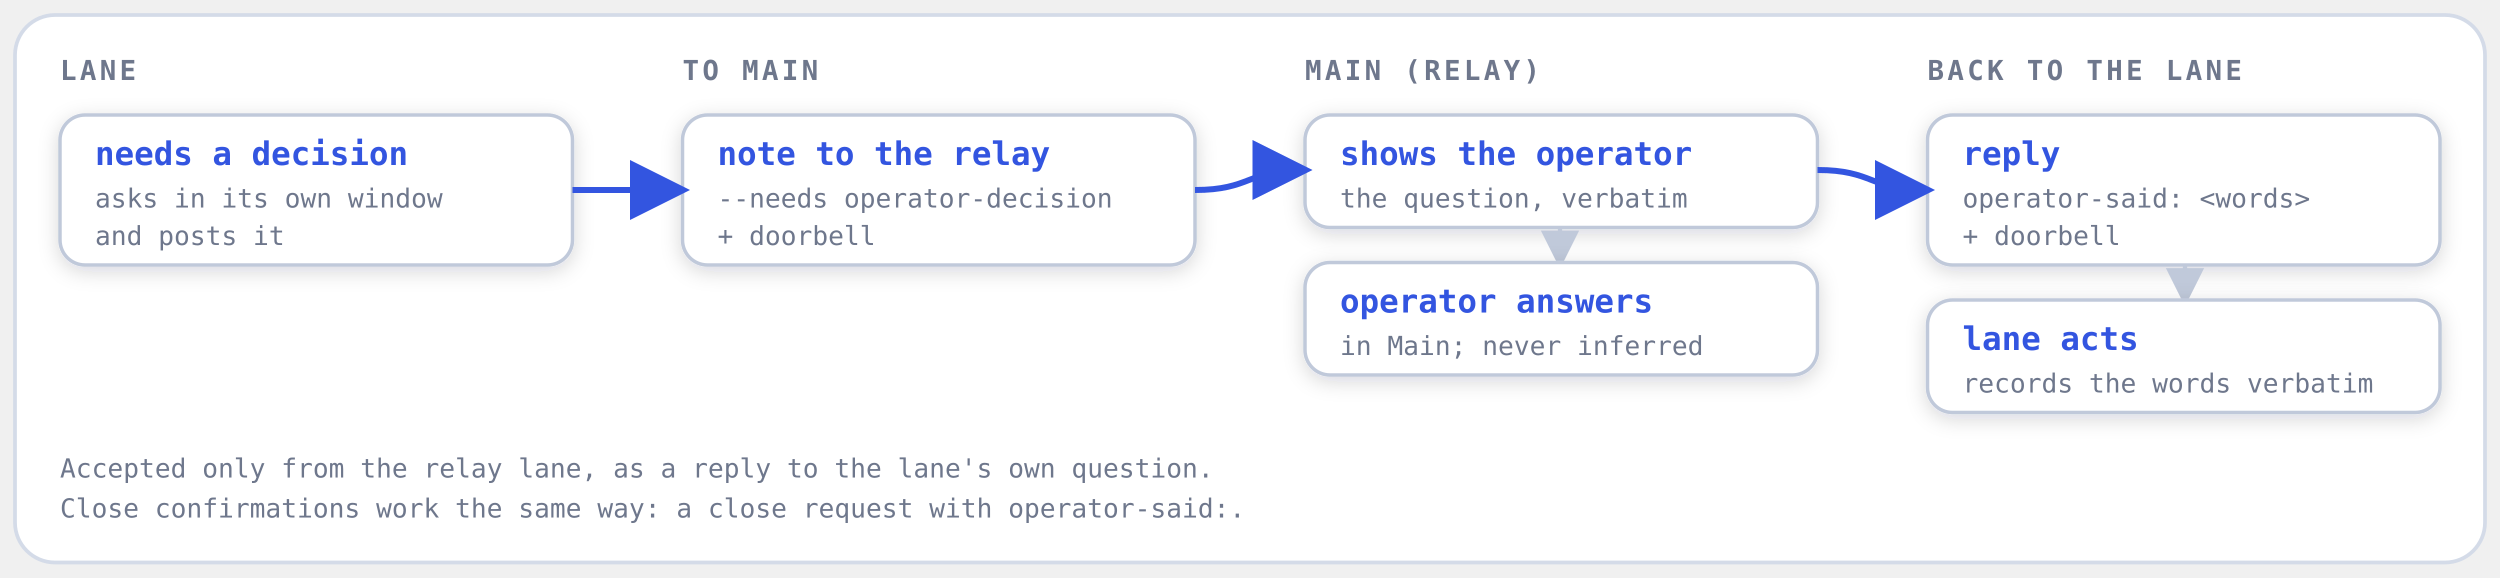
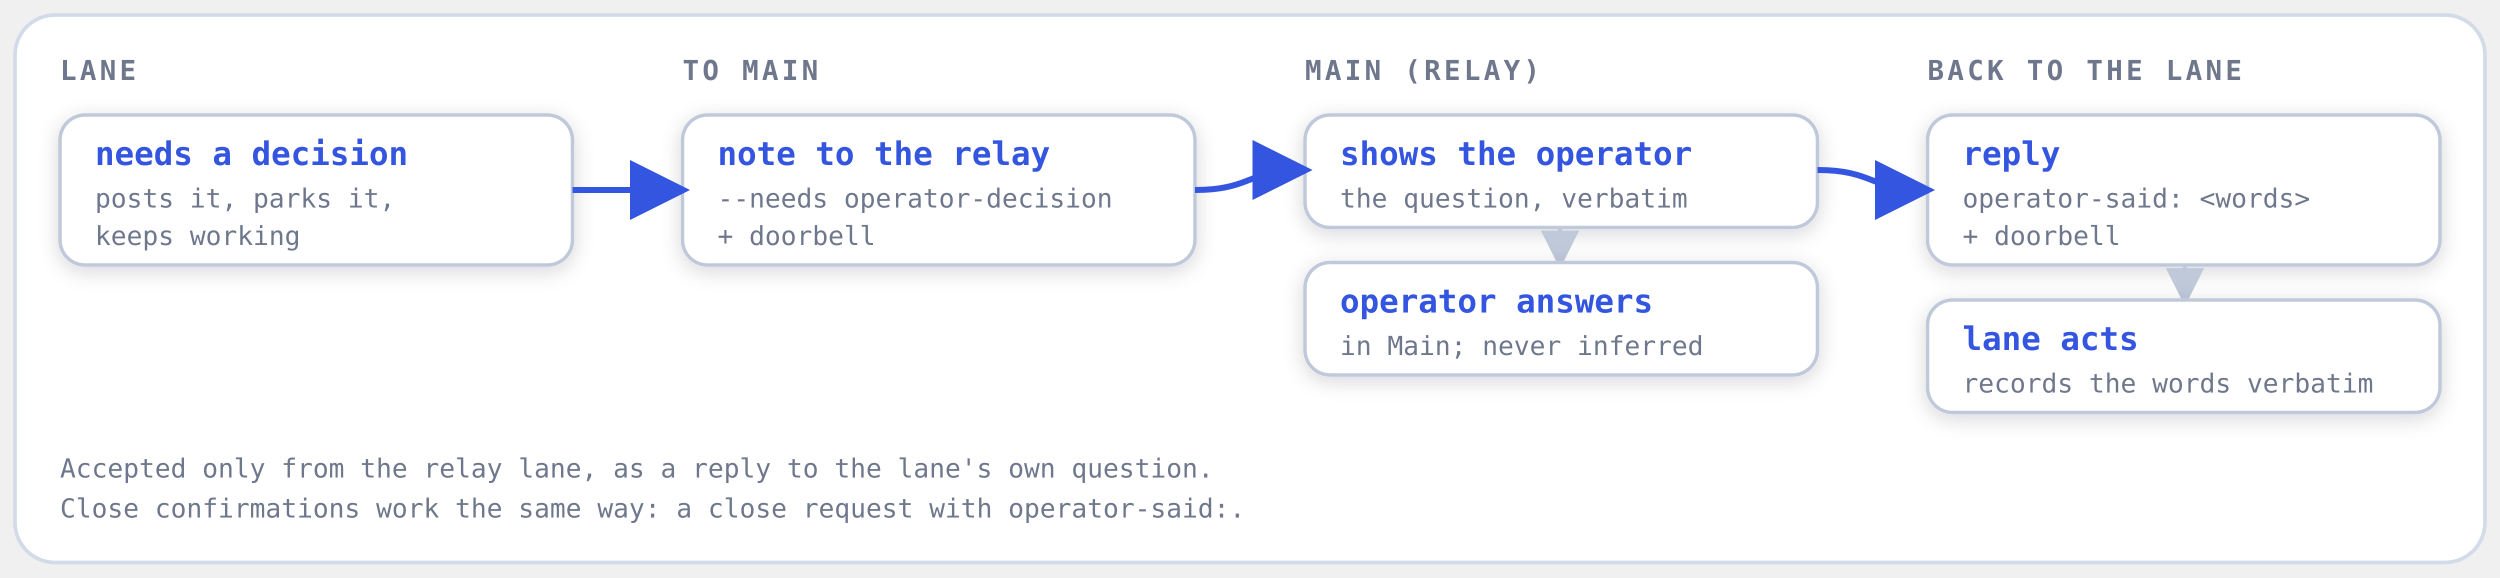
- <svg xmlns="http://www.w3.org/2000/svg" viewBox="0 0 1000 231" font-family="ui-monospace,'Cascadia Code','SF Mono',Consolas,monospace" role="img" aria-label="A lane that needs an operator decision asks in its own window and posts the question to the operator relay lane, Main, with a doorbell. Main shows the question verbatim, waits for the operator's answer, and replies with the operator's exact words on an operator-said line. The lane records the words and acts on them.">
+ <svg xmlns="http://www.w3.org/2000/svg" viewBox="0 0 1000 231" font-family="ui-monospace,'Cascadia Code','SF Mono',Consolas,monospace" role="img" aria-label="A lane that needs an operator decision posts the question to the operator relay lane, Main, with a doorbell, parks that item and continues its other work; it never asks in its own window. Main shows the question verbatim, waits for the operator's answer, and replies with the operator's exact words on an operator-said line. The lane records the words and acts on them.">
  <defs>
    <marker id="ar-light" markerWidth="9" markerHeight="9" refX="7.5" refY="4.5" orient="auto">
      <path d="M0,0 L9,4.5 L0,9 Z" fill="#C0C9DA" />
    </marker>
    <marker id="ar-s-light" markerWidth="10" markerHeight="10" refX="7.5" refY="5" orient="auto">
      <path d="M0,0 L10,5 L0,10 Z" fill="#3355E0" />
    </marker>
    <filter id="sh-light" x="-20%" y="-45%" width="140%" height="190%">
      <feDropShadow dx="0" dy="2" stdDeviation="4" flood-color="rgba(20,26,40,.16)" />
    </filter>
  </defs>
  <style>
    .bg{fill:#FFFFFF;stroke:#D4DBE8;stroke-width:1.5}
    .lnk{fill:none;stroke:#C0C9DA;stroke-width:1.7}
    .spine{fill:none;stroke:#3355E0;stroke-width:2.4}
    .node rect{fill:#FFFFFF;stroke:#C0C9DA;stroke-width:1.4;filter:url(#sh-light)}
    .pn{fill:#3355E0;font-size:13px;font-weight:600}
    .ps{fill:#6E778C;font-size:10.5px}
    .lbl{fill:#6E778C;font-size:11px;letter-spacing:.12em;font-weight:600}
    .cap{fill:#6E778C;font-size:10.5px}
  </style>
  <rect class="bg" x="6" y="6" width="988" height="219" rx="16" />
  <text class="lbl" x="24" y="32">LANE</text>
  <g class="node">
    <rect x="24" y="46" width="205" height="60" rx="10" />
    <text class="pn" x="38" y="66">needs a decision</text>
-     <text class="ps" x="38" y="83">asks in its own window</text>
-     <text class="ps" x="38" y="98">and posts it</text>
+     <text class="ps" x="38" y="83">posts it, parks it,</text>
+     <text class="ps" x="38" y="98">keeps working</text>
  </g>
  <text class="lbl" x="273" y="32">TO MAIN</text>
  <g class="node">
    <rect x="273" y="46" width="205" height="60" rx="10" />
    <text class="pn" x="287" y="66">note to the relay</text>
    <text class="ps" x="287" y="83">--needs operator-decision</text>
    <text class="ps" x="287" y="98">+ doorbell</text>
  </g>
  <text class="lbl" x="522" y="32">MAIN (RELAY)</text>
  <g class="node">
    <rect x="522" y="46" width="205" height="45" rx="10" />
    <text class="pn" x="536" y="66">shows the operator</text>
    <text class="ps" x="536" y="83">the question, verbatim</text>
  </g>
  <path class="lnk" marker-end="url(#ar-light)" d="M624,91 V105" />
  <g class="node">
    <rect x="522" y="105" width="205" height="45" rx="10" />
    <text class="pn" x="536" y="125">operator answers</text>
    <text class="ps" x="536" y="142">in Main; never inferred</text>
  </g>
  <text class="lbl" x="771" y="32">BACK TO THE LANE</text>
  <g class="node">
    <rect x="771" y="46" width="205" height="60" rx="10" />
    <text class="pn" x="785" y="66">reply</text>
    <text class="ps" x="785" y="83">operator-said: &lt;words&gt;</text>
    <text class="ps" x="785" y="98">+ doorbell</text>
  </g>
  <path class="lnk" marker-end="url(#ar-light)" d="M874,106 V120" />
  <g class="node">
    <rect x="771" y="120" width="205" height="45" rx="10" />
    <text class="pn" x="785" y="140">lane acts</text>
    <text class="ps" x="785" y="157">records the words verbatim</text>
  </g>
  <path class="spine" marker-end="url(#ar-s-light)" d="M229,76 C251,76 251,76 270,76" />
  <path class="spine" marker-end="url(#ar-s-light)" d="M478,76 C500,76 500,68 519,68" />
  <path class="spine" marker-end="url(#ar-s-light)" d="M727,68 C749,68 749,76 768,76" />
  <text class="cap" x="24" y="191">Accepted only from the relay lane, as a reply to the lane's own question.</text>
  <text class="cap" x="24" y="207">Close confirmations work the same way: a close request with operator-said:.</text>
</svg>
